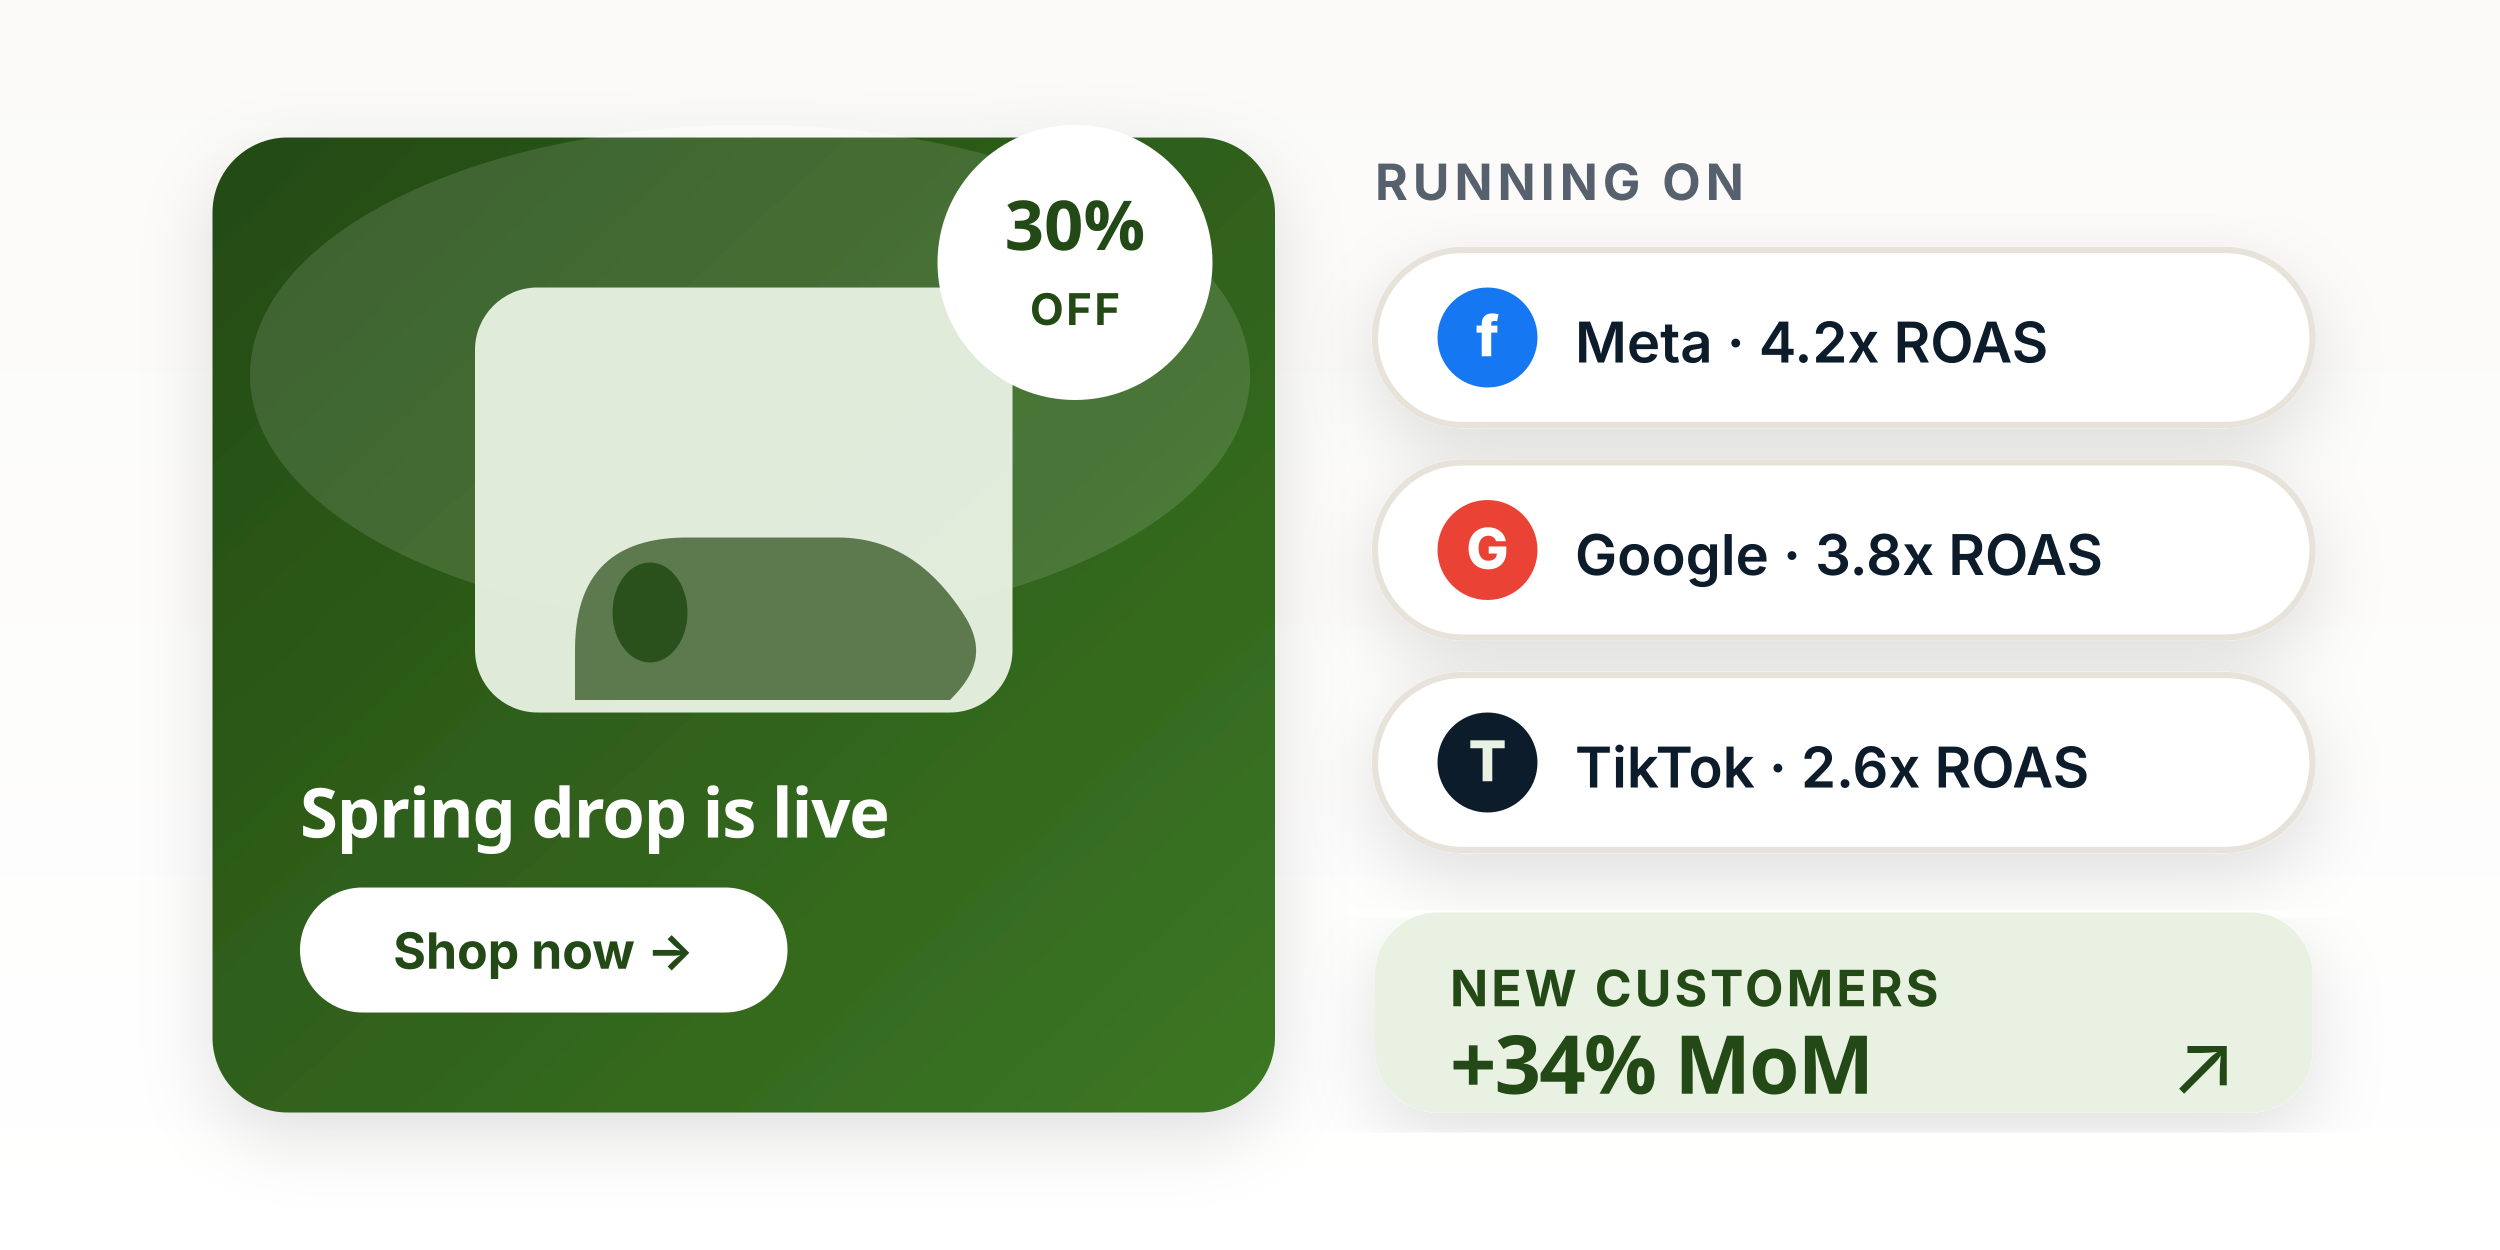
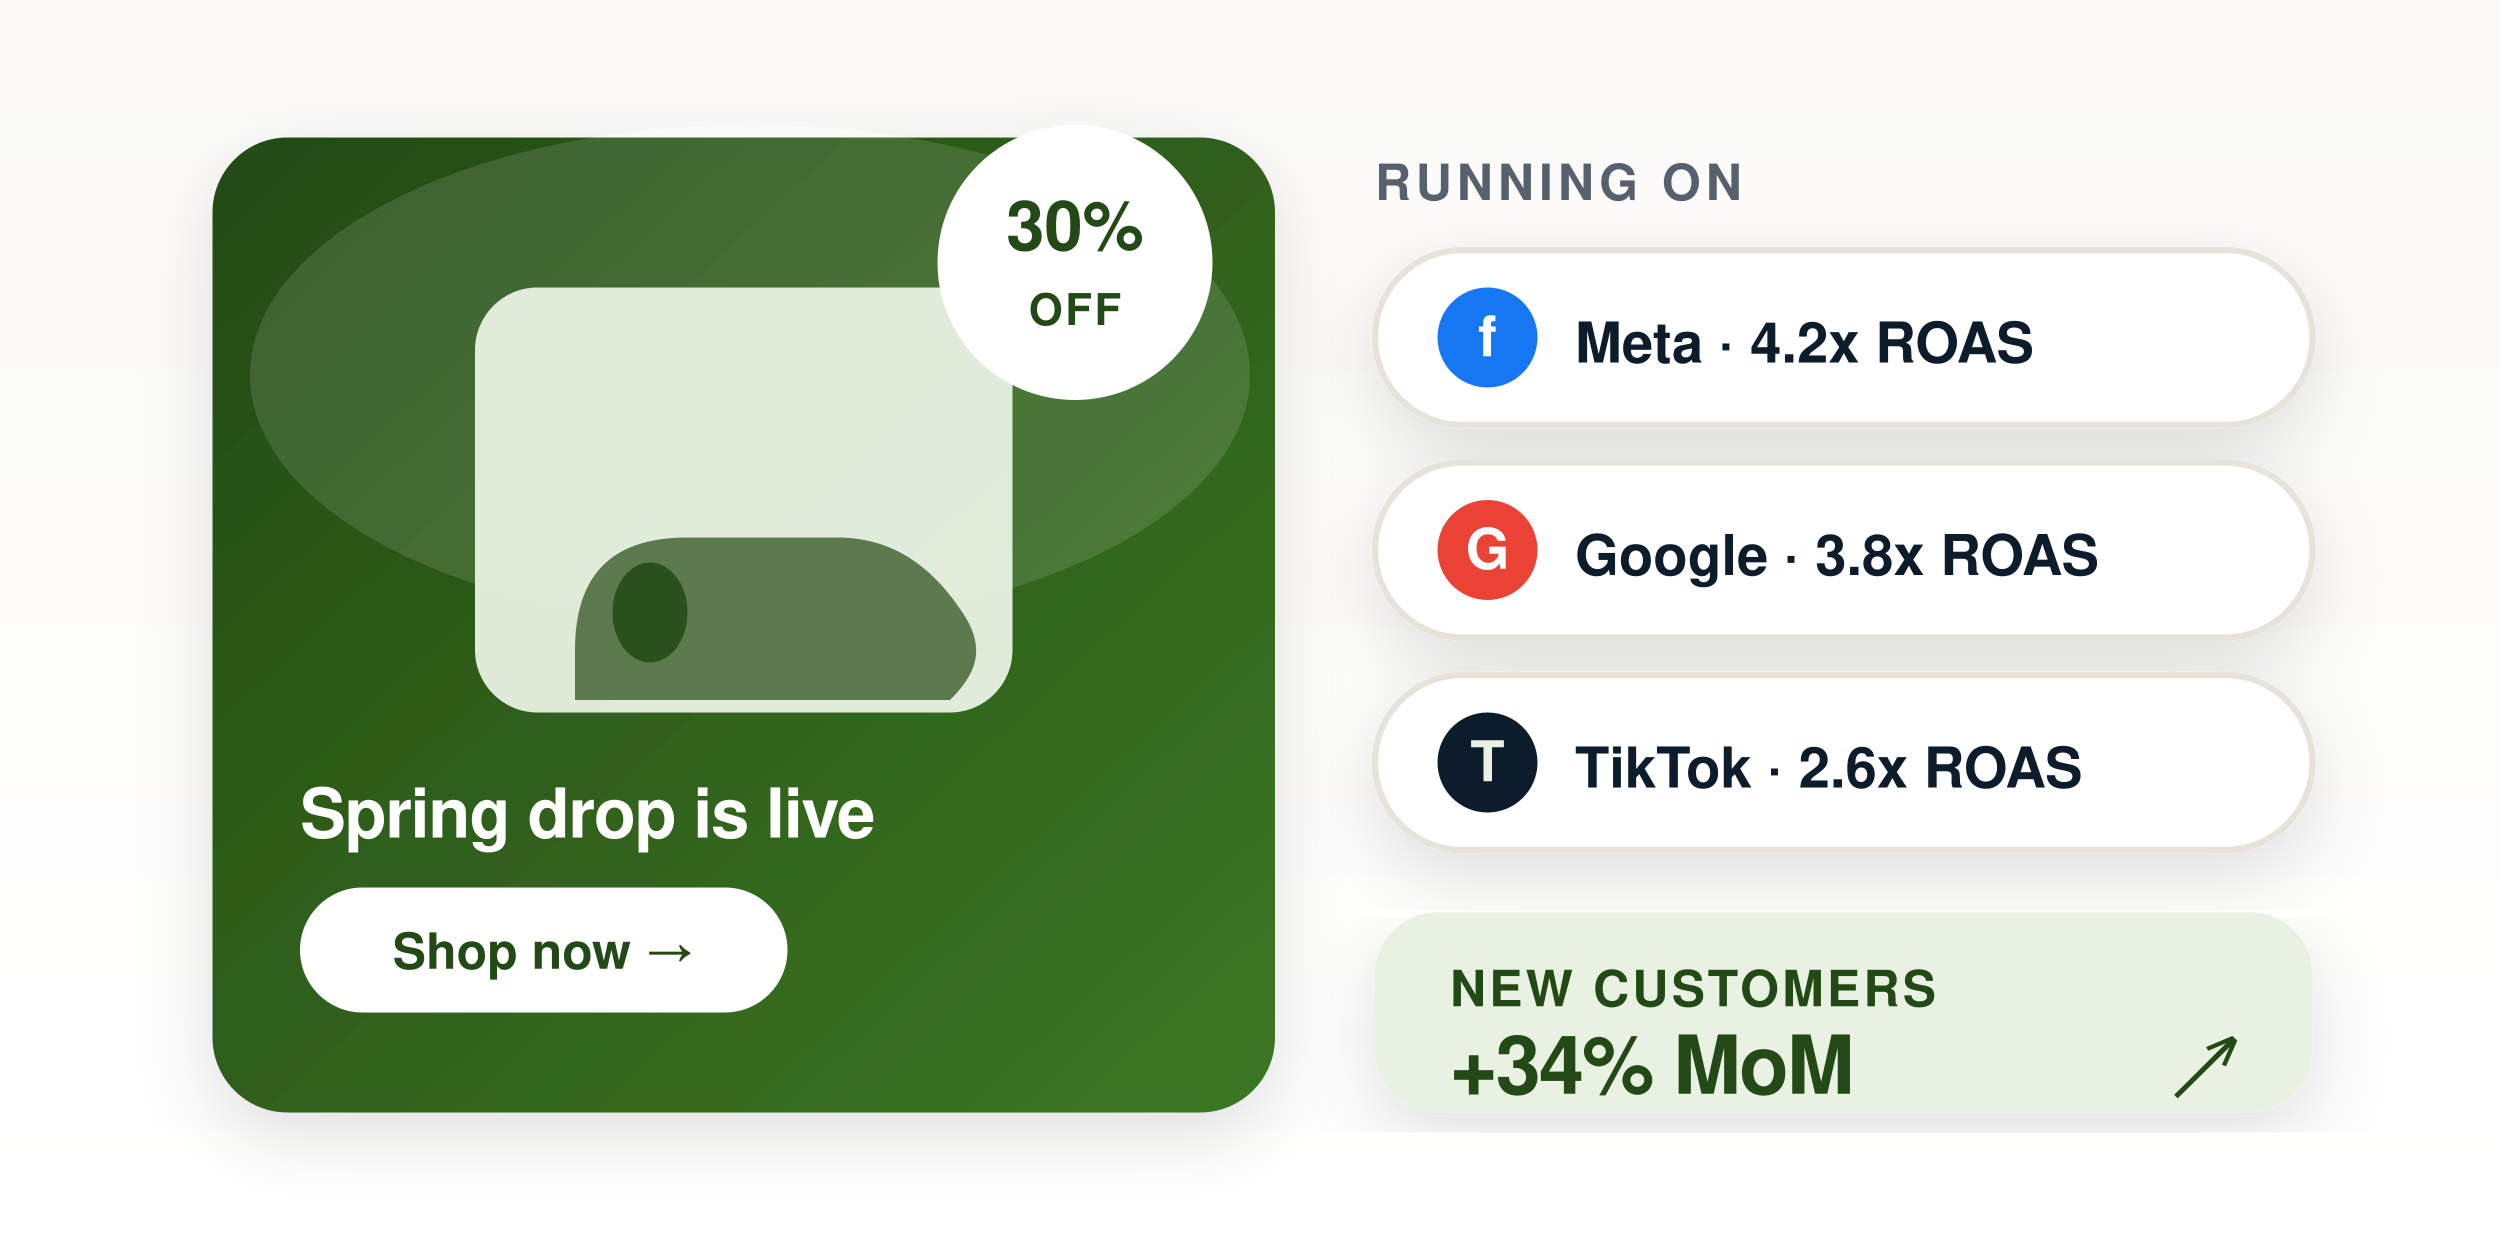
<svg xmlns="http://www.w3.org/2000/svg" viewBox="0 0 400 200" role="img" aria-label="Growth marketing — multi-channel ad creative with channel chips and ROAS metric">
  <defs>
    <linearGradient id="grBg" x1="0" y1="0" x2="0" y2="1">
      <stop offset="0" stop-color="#FBFAF8" />
      <stop offset="1" stop-color="#ffffff" />
    </linearGradient>
    <linearGradient id="grAd" x1="0" y1="0" x2="1" y2="1">
      <stop offset="0" stop-color="#234A12" />
      <stop offset="1" stop-color="#3C7724" />
    </linearGradient>
    <linearGradient id="grAd2" x1="0" y1="0" x2="0" y2="1">
      <stop offset="0" stop-color="#E9F1E3" />
      <stop offset="1" stop-color="#86B36C" />
    </linearGradient>
    <filter id="grShadow" x="-10%" y="-10%" width="120%" height="120%">
      <feDropShadow dx="0" dy="4" stdDeviation="6" flood-color="#000" flood-opacity="0.12" />
    </filter>
  </defs>
  <rect width="400" height="200" fill="url(#grBg)" />
  <g filter="url(#grShadow)">
    <rect x="34" y="22" width="170" height="156" rx="12" fill="url(#grAd)" />
    <ellipse cx="120" cy="60" rx="80" ry="40" fill="#ffffff" opacity="0.12" />
    <rect x="76" y="46" width="86" height="68" rx="10" fill="#E9F1E3" opacity="0.95" />
    <path d="M 92,104 C 92,90 100,86 110,86 L 134,86 C 144,86 150,92 154,98 C 158,104 156,108 152,112 L 92,112 Z" fill="#234A12" opacity="0.7" />
    <ellipse cx="104" cy="98" rx="6" ry="8" fill="#234A12" opacity="0.85" />
    <circle cx="172" cy="42" r="22" fill="#ffffff" />
-     <text x="172" y="40" text-anchor="middle" font-family="Poppins, sans-serif" font-size="11" font-weight="800" fill="#234A12">30%</text>
-     <text x="172" y="52" text-anchor="middle" font-family="Inter, sans-serif" font-size="7" font-weight="700" fill="#234A12" letter-spacing="0.4">OFF</text>
-     <text x="48" y="134" font-family="Poppins, sans-serif" font-size="11" font-weight="700" fill="#ffffff" letter-spacing="-0.2">Spring drop is live</text>
+     <text x="172" y="40" text-anchor="middle" font-family="Schibsted Grotesk, Helvetica, sans-serif" font-size="11" font-weight="800" fill="#234A12">30%</text>
+     <text x="172" y="52" text-anchor="middle" font-family="Instrument Sans, Helvetica, sans-serif" font-size="7" font-weight="700" fill="#234A12" letter-spacing="0.4">OFF</text>
+     <text x="48" y="134" font-family="Schibsted Grotesk, Helvetica, sans-serif" font-size="11" font-weight="700" fill="#ffffff" letter-spacing="-0.2">Spring drop is live</text>
    <rect x="48" y="142" width="78" height="20" rx="10" fill="#ffffff" />
-     <text x="87" y="155" text-anchor="middle" font-family="Inter, sans-serif" font-size="8" font-weight="700" fill="#234A12">Shop now →</text>
+     <text x="87" y="155" text-anchor="middle" font-family="Instrument Sans, Helvetica, sans-serif" font-size="8" font-weight="700" fill="#234A12">Shop now →</text>
  </g>
  <g transform="translate(220, 22)">
-     <text x="0" y="10" font-family="Inter, sans-serif" font-size="8" font-weight="700" fill="#56616D" letter-spacing="0.8">RUNNING ON</text>
+     <text x="0" y="10" font-family="Instrument Sans, Helvetica, sans-serif" font-size="8" font-weight="700" fill="#56616D" letter-spacing="0.8">RUNNING ON</text>
    <g filter="url(#grShadow)">
      <rect x="0" y="18" width="150" height="28" rx="14" fill="#ffffff" stroke="#E8E3DA" />
      <circle cx="18" cy="32" r="8" fill="#1877f2" />
-       <text x="18" y="35" text-anchor="middle" font-family="Inter, sans-serif" font-size="9" font-weight="800" fill="#fff">f</text>
-       <text x="32" y="36" font-family="Inter, sans-serif" font-size="9" font-weight="600" fill="#0B1B2B">Meta · 4.2x ROAS</text>
+       <text x="18" y="35" text-anchor="middle" font-family="Instrument Sans, Helvetica, sans-serif" font-size="9" font-weight="800" fill="#fff">f</text>
+       <text x="32" y="36" font-family="Instrument Sans, Helvetica, sans-serif" font-size="9" font-weight="600" fill="#0B1B2B">Meta · 4.2x ROAS</text>
      <rect x="0" y="52" width="150" height="28" rx="14" fill="#ffffff" stroke="#E8E3DA" />
      <circle cx="18" cy="66" r="8" fill="#ea4335" />
-       <text x="18" y="69" text-anchor="middle" font-family="Inter, sans-serif" font-size="9" font-weight="800" fill="#fff">G</text>
-       <text x="32" y="70" font-family="Inter, sans-serif" font-size="9" font-weight="600" fill="#0B1B2B">Google · 3.8x ROAS</text>
+       <text x="18" y="69" text-anchor="middle" font-family="Instrument Sans, Helvetica, sans-serif" font-size="9" font-weight="800" fill="#fff">G</text>
+       <text x="32" y="70" font-family="Instrument Sans, Helvetica, sans-serif" font-size="9" font-weight="600" fill="#0B1B2B">Google · 3.8x ROAS</text>
      <rect x="0" y="86" width="150" height="28" rx="14" fill="#ffffff" stroke="#E8E3DA" />
      <circle cx="18" cy="100" r="8" fill="#0B1B2B" />
-       <text x="18" y="103" text-anchor="middle" font-family="Inter, sans-serif" font-size="9" font-weight="800" fill="#E9F1E3">T</text>
-       <text x="32" y="104" font-family="Inter, sans-serif" font-size="9" font-weight="600" fill="#0B1B2B">TikTok · 2.6x ROAS</text>
+       <text x="18" y="103" text-anchor="middle" font-family="Instrument Sans, Helvetica, sans-serif" font-size="9" font-weight="800" fill="#E9F1E3">T</text>
+       <text x="32" y="104" font-family="Instrument Sans, Helvetica, sans-serif" font-size="9" font-weight="600" fill="#0B1B2B">TikTok · 2.6x ROAS</text>
    </g>
    <g filter="url(#grShadow)">
      <rect x="0" y="124" width="150" height="32" rx="10" fill="#E9F1E3" />
-       <text x="12" y="139" font-family="Inter, sans-serif" font-size="8" font-weight="700" fill="#234A12" letter-spacing="0.5">NEW CUSTOMERS</text>
-       <text x="12" y="153" font-family="Poppins, sans-serif" font-size="13" font-weight="700" fill="#234A12" letter-spacing="-0.3">+34% MoM</text>
-       <text x="138" y="153" text-anchor="end" font-family="Inter, sans-serif" font-size="14" fill="#234A12">↗</text>
+       <text x="12" y="139" font-family="Instrument Sans, Helvetica, sans-serif" font-size="8" font-weight="700" fill="#234A12" letter-spacing="0.5">NEW CUSTOMERS</text>
+       <text x="12" y="153" font-family="Schibsted Grotesk, Helvetica, sans-serif" font-size="13" font-weight="700" fill="#234A12" letter-spacing="-0.3">+34% MoM</text>
+       <text x="138" y="153" text-anchor="end" font-family="Instrument Sans, Helvetica, sans-serif" font-size="14" fill="#234A12">↗</text>
    </g>
  </g>
</svg>
